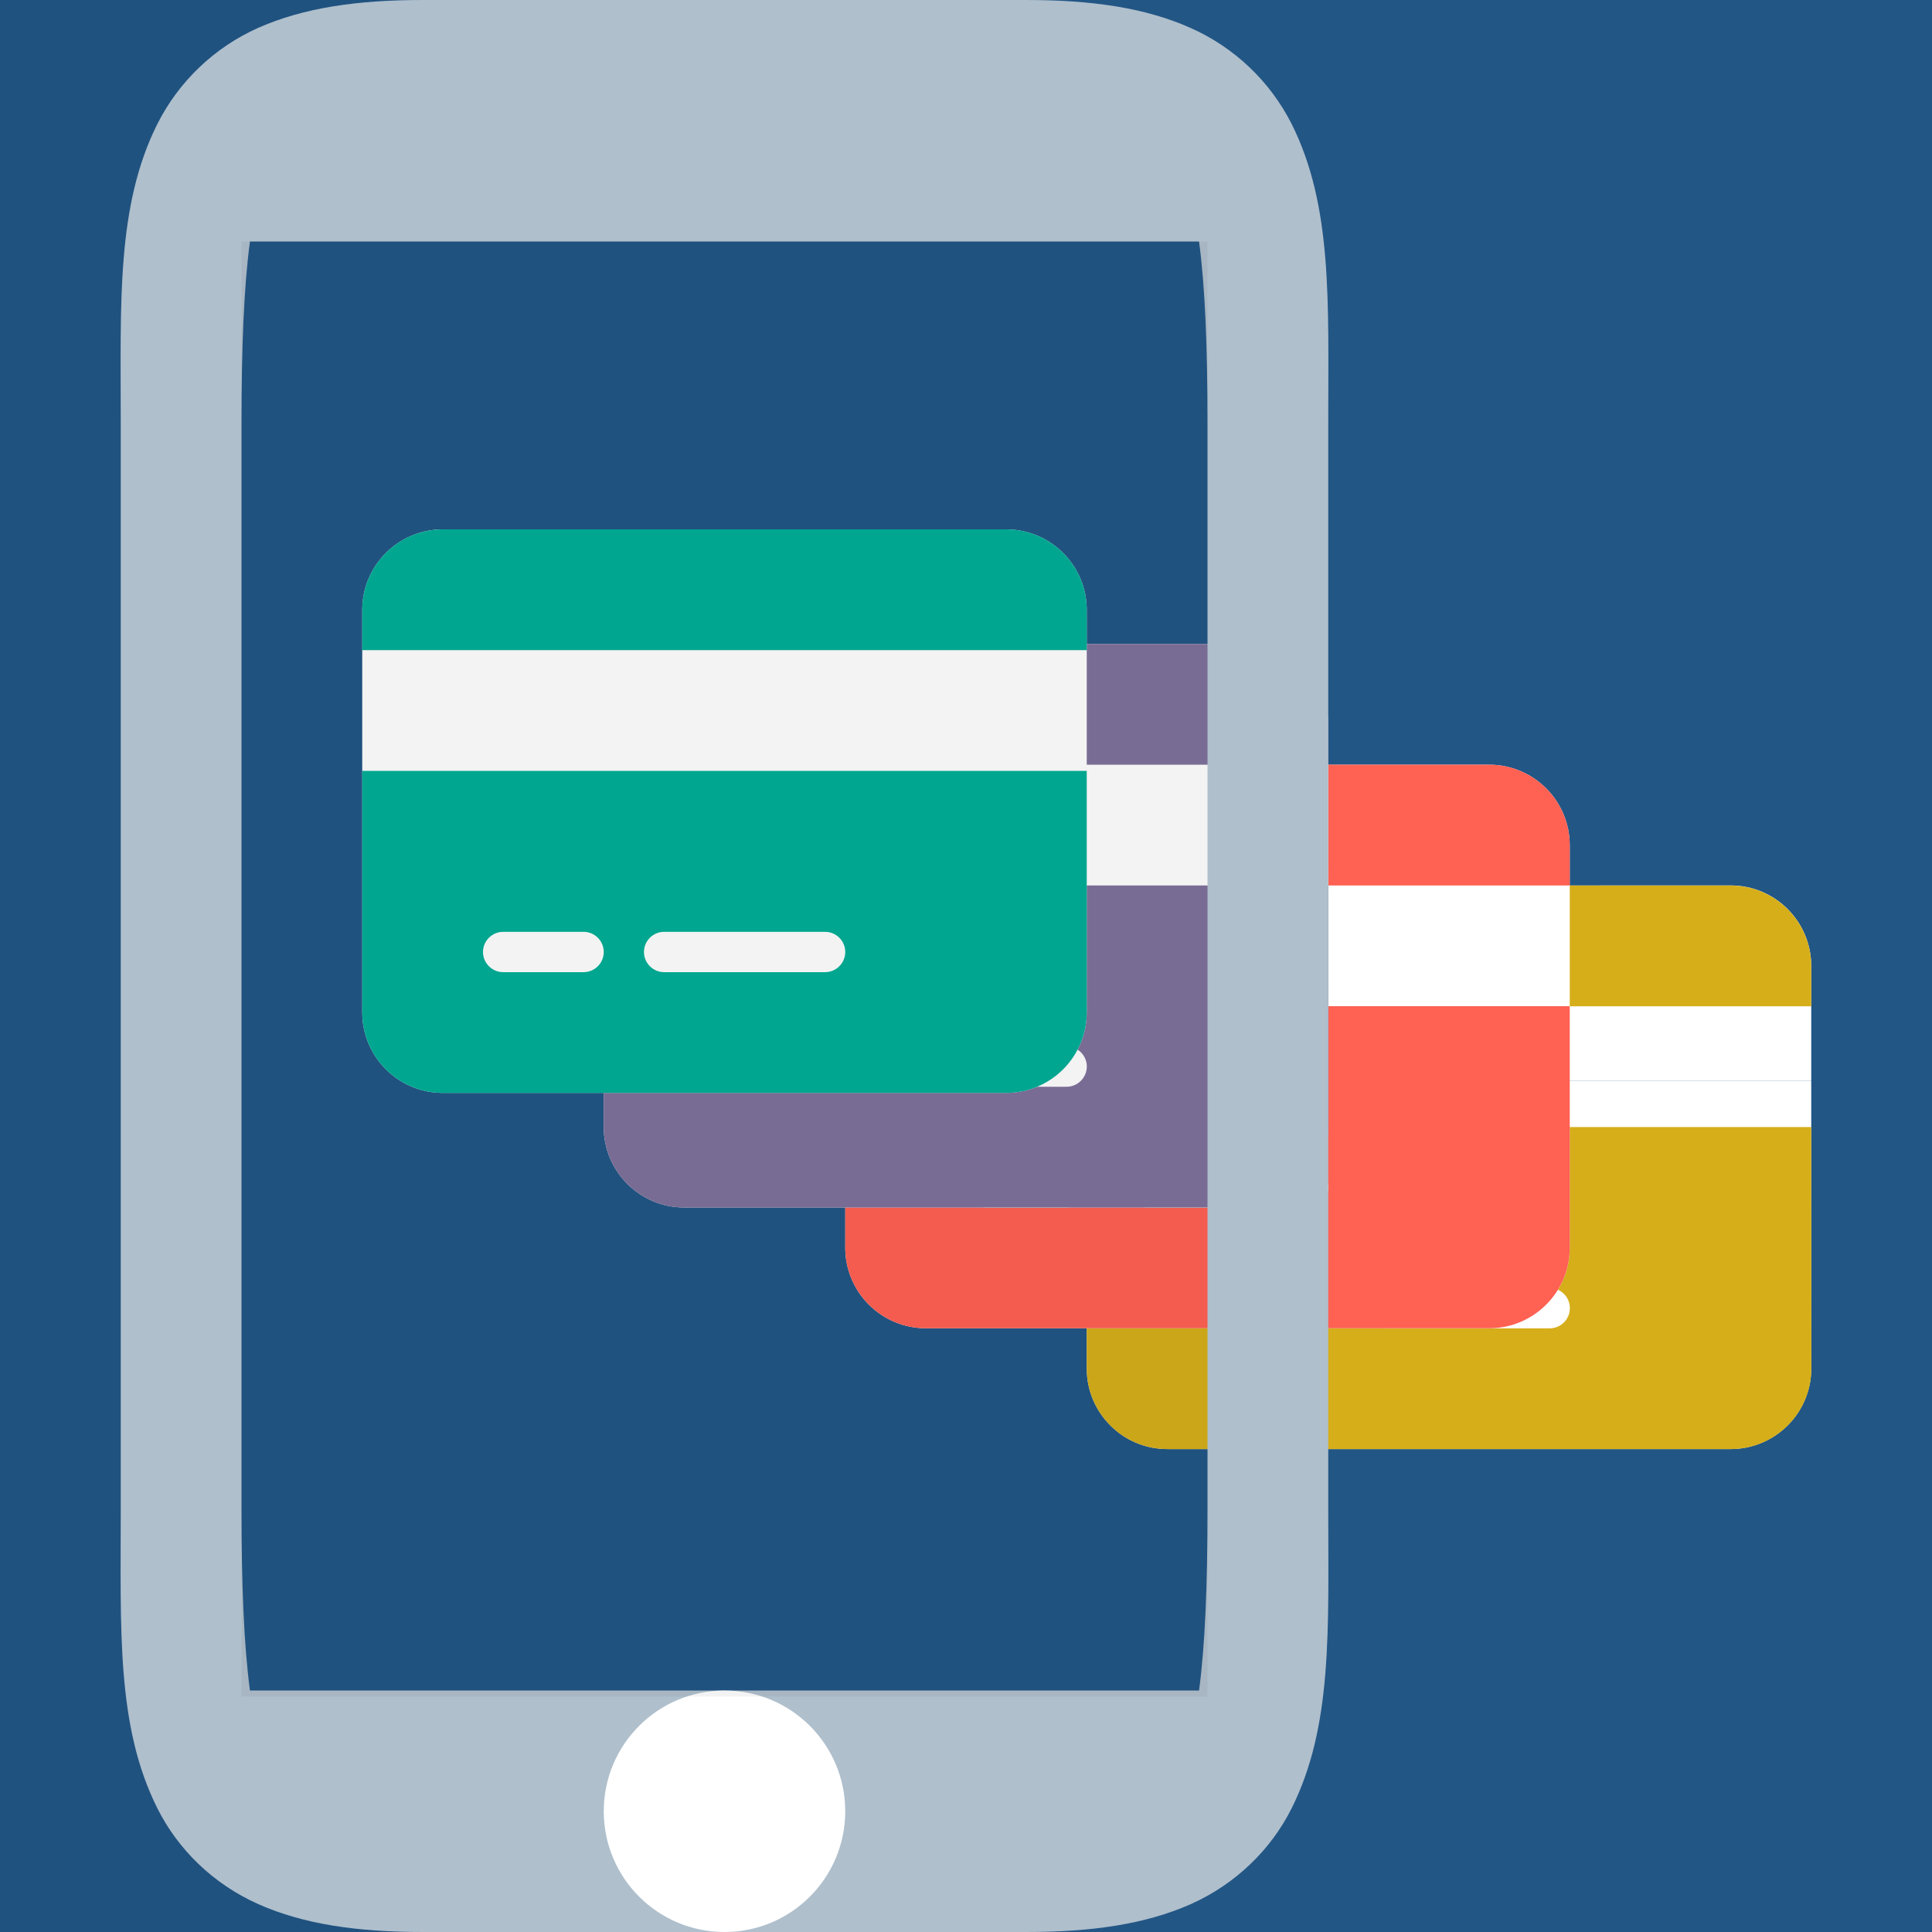
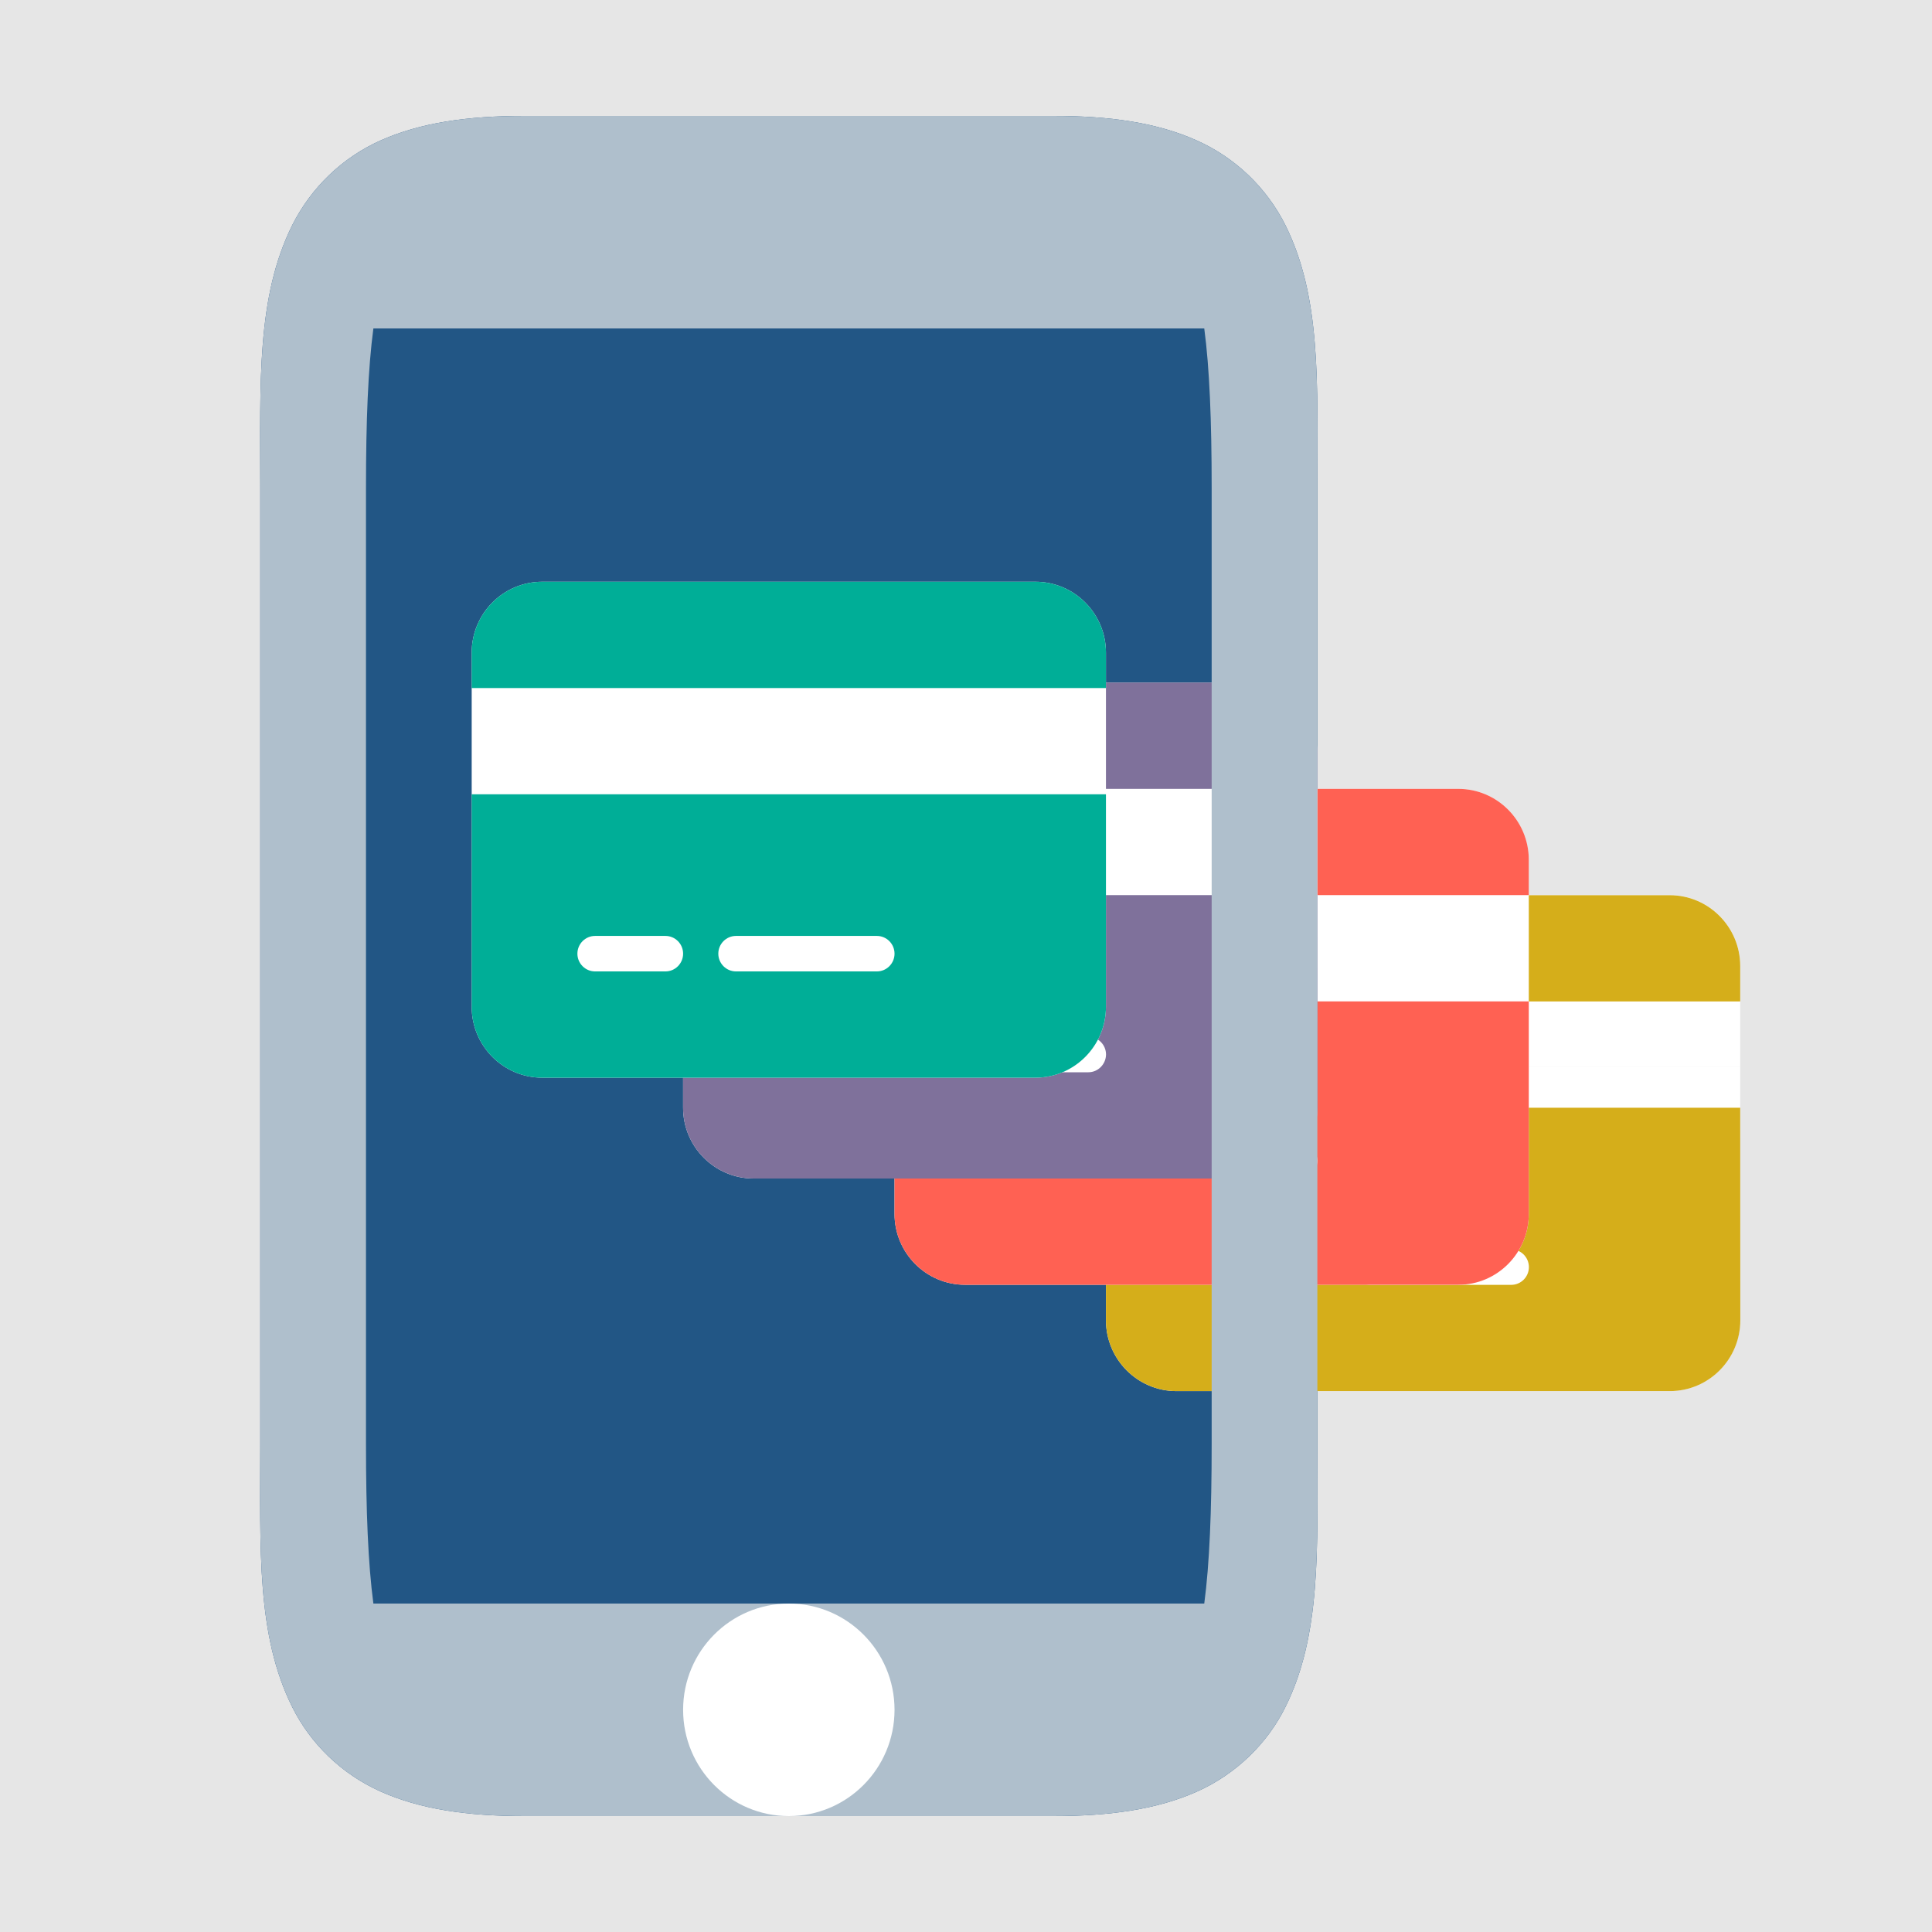
<svg xmlns="http://www.w3.org/2000/svg" height="500" width="500" version="1.1" id="svg4">
  <defs id="defs8" />
  <g id="g354" transform="scale(31.25)">
-     <g id="g4455" transform="translate(31,-10.33333)" />
-     <rect style="color:#000000;isolation:auto;mix-blend-mode:normal;solid-color:#000000;fill:#225685;stroke-width:0.118;paint-order:stroke fill markers;color-rendering:auto;image-rendering:auto;shape-rendering:auto" height="16" width="16" y="0" x="0" id="rect12079" />
-     <path style="color:#000000;opacity:0.05;isolation:auto;mix-blend-mode:normal;solid-color:#000000;stroke-width:0.118;paint-order:stroke fill markers;color-rendering:auto;image-rendering:auto;shape-rendering:auto" d="M 0,0 H 8 V 16 H 0 Z" id="path12103" />
-     <path d="M 3.5,0 C 2.958,0 2.516,0.064 2.14,0.23 1.777,0.391 1.482,0.673 1.303,1.027 0.963,1.707 1,2.5 1,3.5 v 9 c 0,1 -0.037,1.796 0.303,2.475 0.17,0.34 0.462,0.628 0.838,0.795 C 2.516,15.936 2.958,16 3.5,16 h 5 c 0.542,0 0.984,-0.064 1.36,-0.23 0.375,-0.167 0.668,-0.456 0.837,-0.795 C 11.037,14.295 11,13.5 11,12.5 v -9 C 11,2.5 11.037,1.706 10.697,1.027 10.518,0.673 10.222,0.392 9.859,0.231 9.484,0.064 9.042,0 8.5,0 Z" style="line-height:normal;font-variant-ligatures:normal;font-variant-position:normal;font-variant-caps:normal;font-variant-numeric:normal;font-variant-alternates:normal;font-feature-settings:normal;text-indent:0;text-align:start;text-decoration-line:none;text-decoration-style:solid;text-decoration-color:#000000;text-transform:none;text-orientation:mixed;shape-padding:0;isolation:auto;mix-blend-mode:normal;fill:#225685;fill-opacity:1;marker:none" color="#000000" font-weight="400" font-family="sans-serif" white-space="normal" overflow="visible" fill="gray" id="path2-9" />
-     <g id="g4679" transform="translate(-12)">
-       <path d="M -9.333,17.667 C -9.701,17.667 -10,17.966 -10,18.333 v 0.949 h 6 v -0.949 c 0,-0.368 -0.299,-0.667 -0.667,-0.667 z M -4,19.283 h -6 v 2.384 c 0,0.368 0.299,0.667 0.667,0.667 h 4.667 C -4.299,22.333 -4,22.034 -4,21.667 Z" id="path2-3-3-6-2" style="fill:#ffffff;fill-opacity:1;stroke-width:0.01" transform="translate(31,-10.33333)" />
-       <path d="m -9.333,17.667 c -0.368,0 -0.667,0.299 -0.667,0.667 v 0.333 h 6 v -0.333 c 0,-0.368 -0.299,-0.667 -0.667,-0.667 z m 5.333,2 h -6 v 2 c 0,0.368 0.299,0.667 0.667,0.667 h 4.667 c 0.368,0 0.667,-0.299 0.667,-0.667 z M -8.833,21 h 0.667 c 0.092,0 0.167,0.075 0.167,0.167 0,0.092 -0.075,0.167 -0.167,0.167 h -0.667 c -0.092,0 -0.167,-0.075 -0.167,-0.167 0,-0.092 0.075,-0.167 0.167,-0.167 z m 1.167,0.167 c 0,-0.092 0.075,-0.167 0.167,-0.167 h 1.333 c 0.092,0 0.167,0.075 0.167,0.167 0,0.092 -0.075,0.167 -0.167,0.167 h -1.333 c -0.092,0 -0.167,-0.075 -0.167,-0.167 z" id="path2-3-6" style="fill:#d5ae1a;fill-opacity:1;stroke-width:0.01" transform="translate(31,-10.33333)" />
-       <g id="g4644" transform="translate(-1)">
-         <path d="M 20.667,6.333 C 20.299,6.333 20,6.632 20,7 v 0.949 h 6 V 7 C 26,6.632 25.701,6.333 25.333,6.333 Z M 26,7.949 h -6 v 2.384 C 20,10.701 20.299,11 20.667,11 h 4.667 C 25.701,11 26,10.701 26,10.333 Z" id="path2-3-3-6" style="fill:#ffffff;fill-opacity:1;stroke-width:0.01" />
-         <path d="M 20.667,6.333 C 20.299,6.333 20,6.632 20,7 v 0.333 h 6 V 7 C 26,6.632 25.701,6.333 25.333,6.333 Z m 5.333,2 h -6 v 2 C 20,10.701 20.299,11 20.667,11 h 4.667 C 25.701,11 26,10.701 26,10.333 Z m -4.833,1.333 h 0.667 C 21.925,9.667 22,9.742 22,9.833 22,9.925 21.925,10 21.833,10 H 21.167 C 21.075,10 21,9.925 21,9.833 21,9.742 21.075,9.667 21.167,9.667 Z m 1.167,0.167 c 0,-0.092 0.075,-0.167 0.167,-0.167 h 1.333 C 23.925,9.667 24,9.742 24,9.833 24,9.925 23.925,10 23.833,10 H 22.5 C 22.408,10 22.333,9.925 22.333,9.833 Z" id="path2-3-7" style="fill:#ff6153;fill-opacity:1;stroke-width:0.01" />
-       </g>
-       <g id="g4392" transform="translate(0.333332,1)">
-         <g id="g4501" transform="translate(-0.666666,2)">
-           <g id="g4354">
-             <path d="m 18,2.333 c -0.368,0 -0.667,0.299 -0.667,0.667 v 0.949 h 6 V 3 c 0,-0.368 -0.299,-0.667 -0.667,-0.667 z m 5.333,1.616 h -6 v 2.384 C 17.333,6.701 17.632,7 18,7 h 4.667 c 0.368,0 0.667,-0.299 0.667,-0.667 z" id="path2-3-3-5" style="fill:#ffffff;fill-opacity:1;stroke-width:0.01" />
+     <rect style="color:#000000;isolation:auto;mix-blend-mode:normal;solid-color:#000000;fill:#e6e6e6;stroke-width:0.118;paint-order:stroke fill markers;color-rendering:auto;image-rendering:auto;shape-rendering:auto;fill-opacity:1" height="16" width="16" y="0" x="0" id="rect12079" />
+     <g id="g328" transform="matrix(0.8754463,0,0,0.88,1.28,0.96)">
+       <g id="g4455" transform="translate(31,-10.33333)" />
+       <path d="M 3.5,0 C 2.958,0 2.516,0.064 2.14,0.23 1.777,0.391 1.482,0.673 1.303,1.027 0.963,1.707 1,2.5 1,3.5 v 9 c 0,1 -0.037,1.796 0.303,2.475 0.17,0.34 0.462,0.628 0.838,0.795 C 2.516,15.936 2.958,16 3.5,16 h 5 c 0.542,0 0.984,-0.064 1.36,-0.23 0.375,-0.167 0.668,-0.456 0.837,-0.795 C 11.037,14.295 11,13.5 11,12.5 v -9 C 11,2.5 11.037,1.706 10.697,1.027 10.518,0.673 10.222,0.392 9.859,0.231 9.484,0.064 9.042,0 8.5,0 Z" style="line-height:normal;font-variant-ligatures:normal;font-variant-position:normal;font-variant-caps:normal;font-variant-numeric:normal;font-variant-alternates:normal;font-feature-settings:normal;text-indent:0;text-align:start;text-decoration-line:none;text-decoration-style:solid;text-decoration-color:#000000;text-transform:none;text-orientation:mixed;shape-padding:0;isolation:auto;mix-blend-mode:normal;fill:#225685;fill-opacity:1;marker:none" color="#000000" font-weight="400" font-family="sans-serif" white-space="normal" overflow="visible" fill="gray" id="path2-9" />
+       <g id="g4679" transform="translate(-12)">
+         <path d="M -9.333,17.667 C -9.701,17.667 -10,17.966 -10,18.333 v 0.949 h 6 v -0.949 c 0,-0.368 -0.299,-0.667 -0.667,-0.667 z M -4,19.283 h -6 v 2.384 c 0,0.368 0.299,0.667 0.667,0.667 h 4.667 C -4.299,22.333 -4,22.034 -4,21.667 Z" id="path2-3-3-6-2" style="fill:#ffffff;fill-opacity:1;stroke-width:0.01" transform="translate(31,-10.33333)" />
+         <path d="m -9.333,17.667 c -0.368,0 -0.667,0.299 -0.667,0.667 v 0.333 h 6 v -0.333 c 0,-0.368 -0.299,-0.667 -0.667,-0.667 z m 5.333,2 h -6 v 2 c 0,0.368 0.299,0.667 0.667,0.667 h 4.667 c 0.368,0 0.667,-0.299 0.667,-0.667 z M -8.833,21 h 0.667 c 0.092,0 0.167,0.075 0.167,0.167 0,0.092 -0.075,0.167 -0.167,0.167 h -0.667 c -0.092,0 -0.167,-0.075 -0.167,-0.167 0,-0.092 0.075,-0.167 0.167,-0.167 z m 1.167,0.167 c 0,-0.092 0.075,-0.167 0.167,-0.167 h 1.333 c 0.092,0 0.167,0.075 0.167,0.167 0,0.092 -0.075,0.167 -0.167,0.167 h -1.333 c -0.092,0 -0.167,-0.075 -0.167,-0.167 z" id="path2-3-6" style="fill:#d5ae1a;fill-opacity:1;stroke-width:0.01" transform="translate(31,-10.33333)" />
+         <g id="g4644" transform="translate(-1)">
+           <path d="M 20.667,6.333 C 20.299,6.333 20,6.632 20,7 v 0.949 h 6 V 7 C 26,6.632 25.701,6.333 25.333,6.333 Z M 26,7.949 h -6 v 2.384 C 20,10.701 20.299,11 20.667,11 h 4.667 C 25.701,11 26,10.701 26,10.333 Z" id="path2-3-3-6" style="fill:#ffffff;fill-opacity:1;stroke-width:0.01" />
+           <path d="M 20.667,6.333 C 20.299,6.333 20,6.632 20,7 v 0.333 h 6 V 7 C 26,6.632 25.701,6.333 25.333,6.333 Z m 5.333,2 h -6 v 2 C 20,10.701 20.299,11 20.667,11 h 4.667 C 25.701,11 26,10.701 26,10.333 Z m -4.833,1.333 h 0.667 C 21.925,9.667 22,9.742 22,9.833 22,9.925 21.925,10 21.833,10 H 21.167 C 21.075,10 21,9.925 21,9.833 21,9.742 21.075,9.667 21.167,9.667 Z m 1.167,0.167 c 0,-0.092 0.075,-0.167 0.167,-0.167 h 1.333 C 23.925,9.667 24,9.742 24,9.833 24,9.925 23.925,10 23.833,10 H 22.5 C 22.408,10 22.333,9.925 22.333,9.833 Z" id="path2-3-7" style="fill:#ff6153;fill-opacity:1;stroke-width:0.01" />
+         </g>
+         <g id="g4392" transform="translate(0.333332,1)">
+           <g id="g4501" transform="translate(-0.666666,2)">
+             <g id="g4354">
+               <path d="m 18,2.333 c -0.368,0 -0.667,0.299 -0.667,0.667 v 0.949 h 6 V 3 c 0,-0.368 -0.299,-0.667 -0.667,-0.667 z m 5.333,1.616 h -6 v 2.384 C 17.333,6.701 17.632,7 18,7 h 4.667 c 0.368,0 0.667,-0.299 0.667,-0.667 z" id="path2-3-3-5" style="fill:#ffffff;fill-opacity:1;stroke-width:0.01" />
+             </g>
+             <path d="m 18,2.333 c -0.368,0 -0.667,0.299 -0.667,0.667 v 0.333 h 6 V 3 c 0,-0.368 -0.299,-0.667 -0.667,-0.667 z m 5.333,2 h -6 v 2 C 17.333,6.701 17.632,7 18,7 h 4.667 c 0.368,0 0.667,-0.299 0.667,-0.667 z m -4.833,1.333 h 0.667 c 0.092,0 0.167,0.075 0.167,0.167 0,0.092 -0.075,0.167 -0.167,0.167 h -0.667 c -0.092,0 -0.167,-0.075 -0.167,-0.167 0,-0.092 0.075,-0.167 0.167,-0.167 z m 1.167,0.167 c 0,-0.092 0.075,-0.167 0.167,-0.167 h 1.333 c 0.092,0 0.167,0.075 0.167,0.167 C 21.333,5.925 21.258,6 21.167,6 H 19.833 C 19.742,6 19.667,5.925 19.667,5.833 Z" id="path2-3-7-5" style="fill:#7f719b;fill-opacity:1;stroke-width:0.01" />
          </g>
-           <path d="m 18,2.333 c -0.368,0 -0.667,0.299 -0.667,0.667 v 0.333 h 6 V 3 c 0,-0.368 -0.299,-0.667 -0.667,-0.667 z m 5.333,2 h -6 v 2 C 17.333,6.701 17.632,7 18,7 h 4.667 c 0.368,0 0.667,-0.299 0.667,-0.667 z m -4.833,1.333 h 0.667 c 0.092,0 0.167,0.075 0.167,0.167 0,0.092 -0.075,0.167 -0.167,0.167 h -0.667 c -0.092,0 -0.167,-0.075 -0.167,-0.167 0,-0.092 0.075,-0.167 0.167,-0.167 z m 1.167,0.167 c 0,-0.092 0.075,-0.167 0.167,-0.167 h 1.333 c 0.092,0 0.167,0.075 0.167,0.167 C 21.333,5.925 21.258,6 21.167,6 H 19.833 C 19.742,6 19.667,5.925 19.667,5.833 Z" id="path2-3-7-5" style="fill:#7f719b;fill-opacity:1;stroke-width:0.01" />
        </g>
      </g>
+       <path d="M 3.5,0 C 2.958,0 2.516,0.064 2.14,0.23 A 1.72,1.72 0 0 0 1.303,1.027 C 0.963,1.707 1,2.5 1,3.5 v 9 c 0,1 -0.037,1.796 0.303,2.475 0.17,0.34 0.462,0.628 0.838,0.795 C 2.516,15.936 2.958,16 3.5,16 h 5 c 0.542,0 0.984,-0.064 1.36,-0.23 0.375,-0.167 0.668,-0.456 0.837,-0.795 C 11.037,14.295 11,13.5 11,12.5 v -9 c 0,-1 0.037,-1.794 -0.303,-2.473 A 1.72,1.72 0 0 0 9.859,0.231 C 9.484,0.064 9.042,0 8.5,0 Z M 2.07,2 H 9.93 C 9.98,2.373 10,2.87 10,3.5 v 9 C 10,13.13 9.98,13.626 9.93,14 H 2.07 C 2.02,13.626 2,13.13 2,12.5 v -9 C 2,2.87 2.02,2.373 2.07,2 Z" style="line-height:normal;font-variant-ligatures:normal;font-variant-position:normal;font-variant-caps:normal;font-variant-numeric:normal;font-variant-alternates:normal;font-feature-settings:normal;text-indent:0;text-align:start;text-decoration-line:none;text-decoration-style:solid;text-decoration-color:#000000;text-transform:none;text-orientation:mixed;shape-padding:0;isolation:auto;mix-blend-mode:normal;fill:#afbfcc;fill-opacity:1;marker:none" color="#000000" font-weight="400" font-family="sans-serif" white-space="normal" overflow="visible" fill="gray" id="path2" />
+       <rect style="fill:#ffffff;fill-opacity:1;stroke-width:7.559;stop-color:#000000" id="rect291" width="2" height="2" x="5" y="14" ry="1" rx="1" />
+       <g id="g4338" transform="translate(-2)">
+         <path d="M 5.667,4.384 C 5.299,4.384 5,4.683 5,5.051 V 6 h 6 V 5.051 C 11,4.683 10.701,4.384 10.333,4.384 Z M 11,6 H 5 V 8.384 C 5,8.752 5.299,9.051 5.667,9.051 H 10.333 C 10.701,9.051 11,8.752 11,8.384 Z" id="path2-3-3" style="fill:#ffffff;fill-opacity:1;stroke-width:0.01" />
+         <path d="M 5.667,4.384 C 5.299,4.384 5,4.683 5,5.051 v 0.333 h 6 V 5.051 C 11,4.683 10.701,4.384 10.333,4.384 Z M 11,6.384 H 5 V 8.384 C 5,8.752 5.299,9.051 5.667,9.051 H 10.333 C 10.701,9.051 11,8.752 11,8.384 Z M 6.167,7.717 H 6.833 C 6.925,7.717 7,7.792 7,7.884 7,7.976 6.925,8.051 6.833,8.051 H 6.167 C 6.075,8.051 6,7.976 6,7.884 6,7.792 6.075,7.717 6.167,7.717 Z M 7.333,7.884 c 0,-0.092 0.075,-0.167 0.167,-0.167 H 8.833 C 8.925,7.717 9,7.792 9,7.884 9,7.976 8.925,8.051 8.833,8.051 H 7.5 c -0.092,0 -0.167,-0.075 -0.167,-0.167 z" id="path2-3" style="fill:#00ae97;fill-opacity:1;stroke-width:0.01" />
+       </g>
    </g>
-     <path d="M 3.5,0 C 2.958,0 2.516,0.064 2.14,0.23 A 1.72,1.72 0 0 0 1.303,1.027 C 0.963,1.707 1,2.5 1,3.5 v 9 c 0,1 -0.037,1.796 0.303,2.475 0.17,0.34 0.462,0.628 0.838,0.795 C 2.516,15.936 2.958,16 3.5,16 h 5 c 0.542,0 0.984,-0.064 1.36,-0.23 0.375,-0.167 0.668,-0.456 0.837,-0.795 C 11.037,14.295 11,13.5 11,12.5 v -9 c 0,-1 0.037,-1.794 -0.303,-2.473 A 1.72,1.72 0 0 0 9.859,0.231 C 9.484,0.064 9.042,0 8.5,0 Z M 2.07,2 H 9.93 C 9.98,2.373 10,2.87 10,3.5 v 9 C 10,13.13 9.98,13.626 9.93,14 H 2.07 C 2.02,13.626 2,13.13 2,12.5 v -9 C 2,2.87 2.02,2.373 2.07,2 Z" style="line-height:normal;font-variant-ligatures:normal;font-variant-position:normal;font-variant-caps:normal;font-variant-numeric:normal;font-variant-alternates:normal;font-feature-settings:normal;text-indent:0;text-align:start;text-decoration-line:none;text-decoration-style:solid;text-decoration-color:#000000;text-transform:none;text-orientation:mixed;shape-padding:0;isolation:auto;mix-blend-mode:normal;fill:#afbfcc;fill-opacity:1;marker:none" color="#000000" font-weight="400" font-family="sans-serif" white-space="normal" overflow="visible" fill="gray" id="path2" />
-     <rect style="fill:#ffffff;fill-opacity:1;stroke-width:7.559;stop-color:#000000" id="rect291" width="2" height="2" x="5" y="14" ry="1" rx="1" />
-     <g id="g4338" transform="translate(-2)">
-       <path d="M 5.667,4.384 C 5.299,4.384 5,4.683 5,5.051 V 6 h 6 V 5.051 C 11,4.683 10.701,4.384 10.333,4.384 Z M 11,6 H 5 V 8.384 C 5,8.752 5.299,9.051 5.667,9.051 H 10.333 C 10.701,9.051 11,8.752 11,8.384 Z" id="path2-3-3" style="fill:#ffffff;fill-opacity:1;stroke-width:0.01" />
-       <path d="M 5.667,4.384 C 5.299,4.384 5,4.683 5,5.051 v 0.333 h 6 V 5.051 C 11,4.683 10.701,4.384 10.333,4.384 Z M 11,6.384 H 5 V 8.384 C 5,8.752 5.299,9.051 5.667,9.051 H 10.333 C 10.701,9.051 11,8.752 11,8.384 Z M 6.167,7.717 H 6.833 C 6.925,7.717 7,7.792 7,7.884 7,7.976 6.925,8.051 6.833,8.051 H 6.167 C 6.075,8.051 6,7.976 6,7.884 6,7.792 6.075,7.717 6.167,7.717 Z M 7.333,7.884 c 0,-0.092 0.075,-0.167 0.167,-0.167 H 8.833 C 8.925,7.717 9,7.792 9,7.884 9,7.976 8.925,8.051 8.833,8.051 H 7.5 c -0.092,0 -0.167,-0.075 -0.167,-0.167 z" id="path2-3" style="fill:#00ae97;fill-opacity:1;stroke-width:0.01" />
-     </g>
-     <path style="color:#000000;opacity:0.05;isolation:auto;mix-blend-mode:normal;solid-color:#000000;stroke-width:0.103;paint-order:stroke fill markers;color-rendering:auto;image-rendering:auto;shape-rendering:auto" d="m 2,2 h 8 V 14.05 H 2 Z" id="path12103-2" />
  </g>
</svg>
